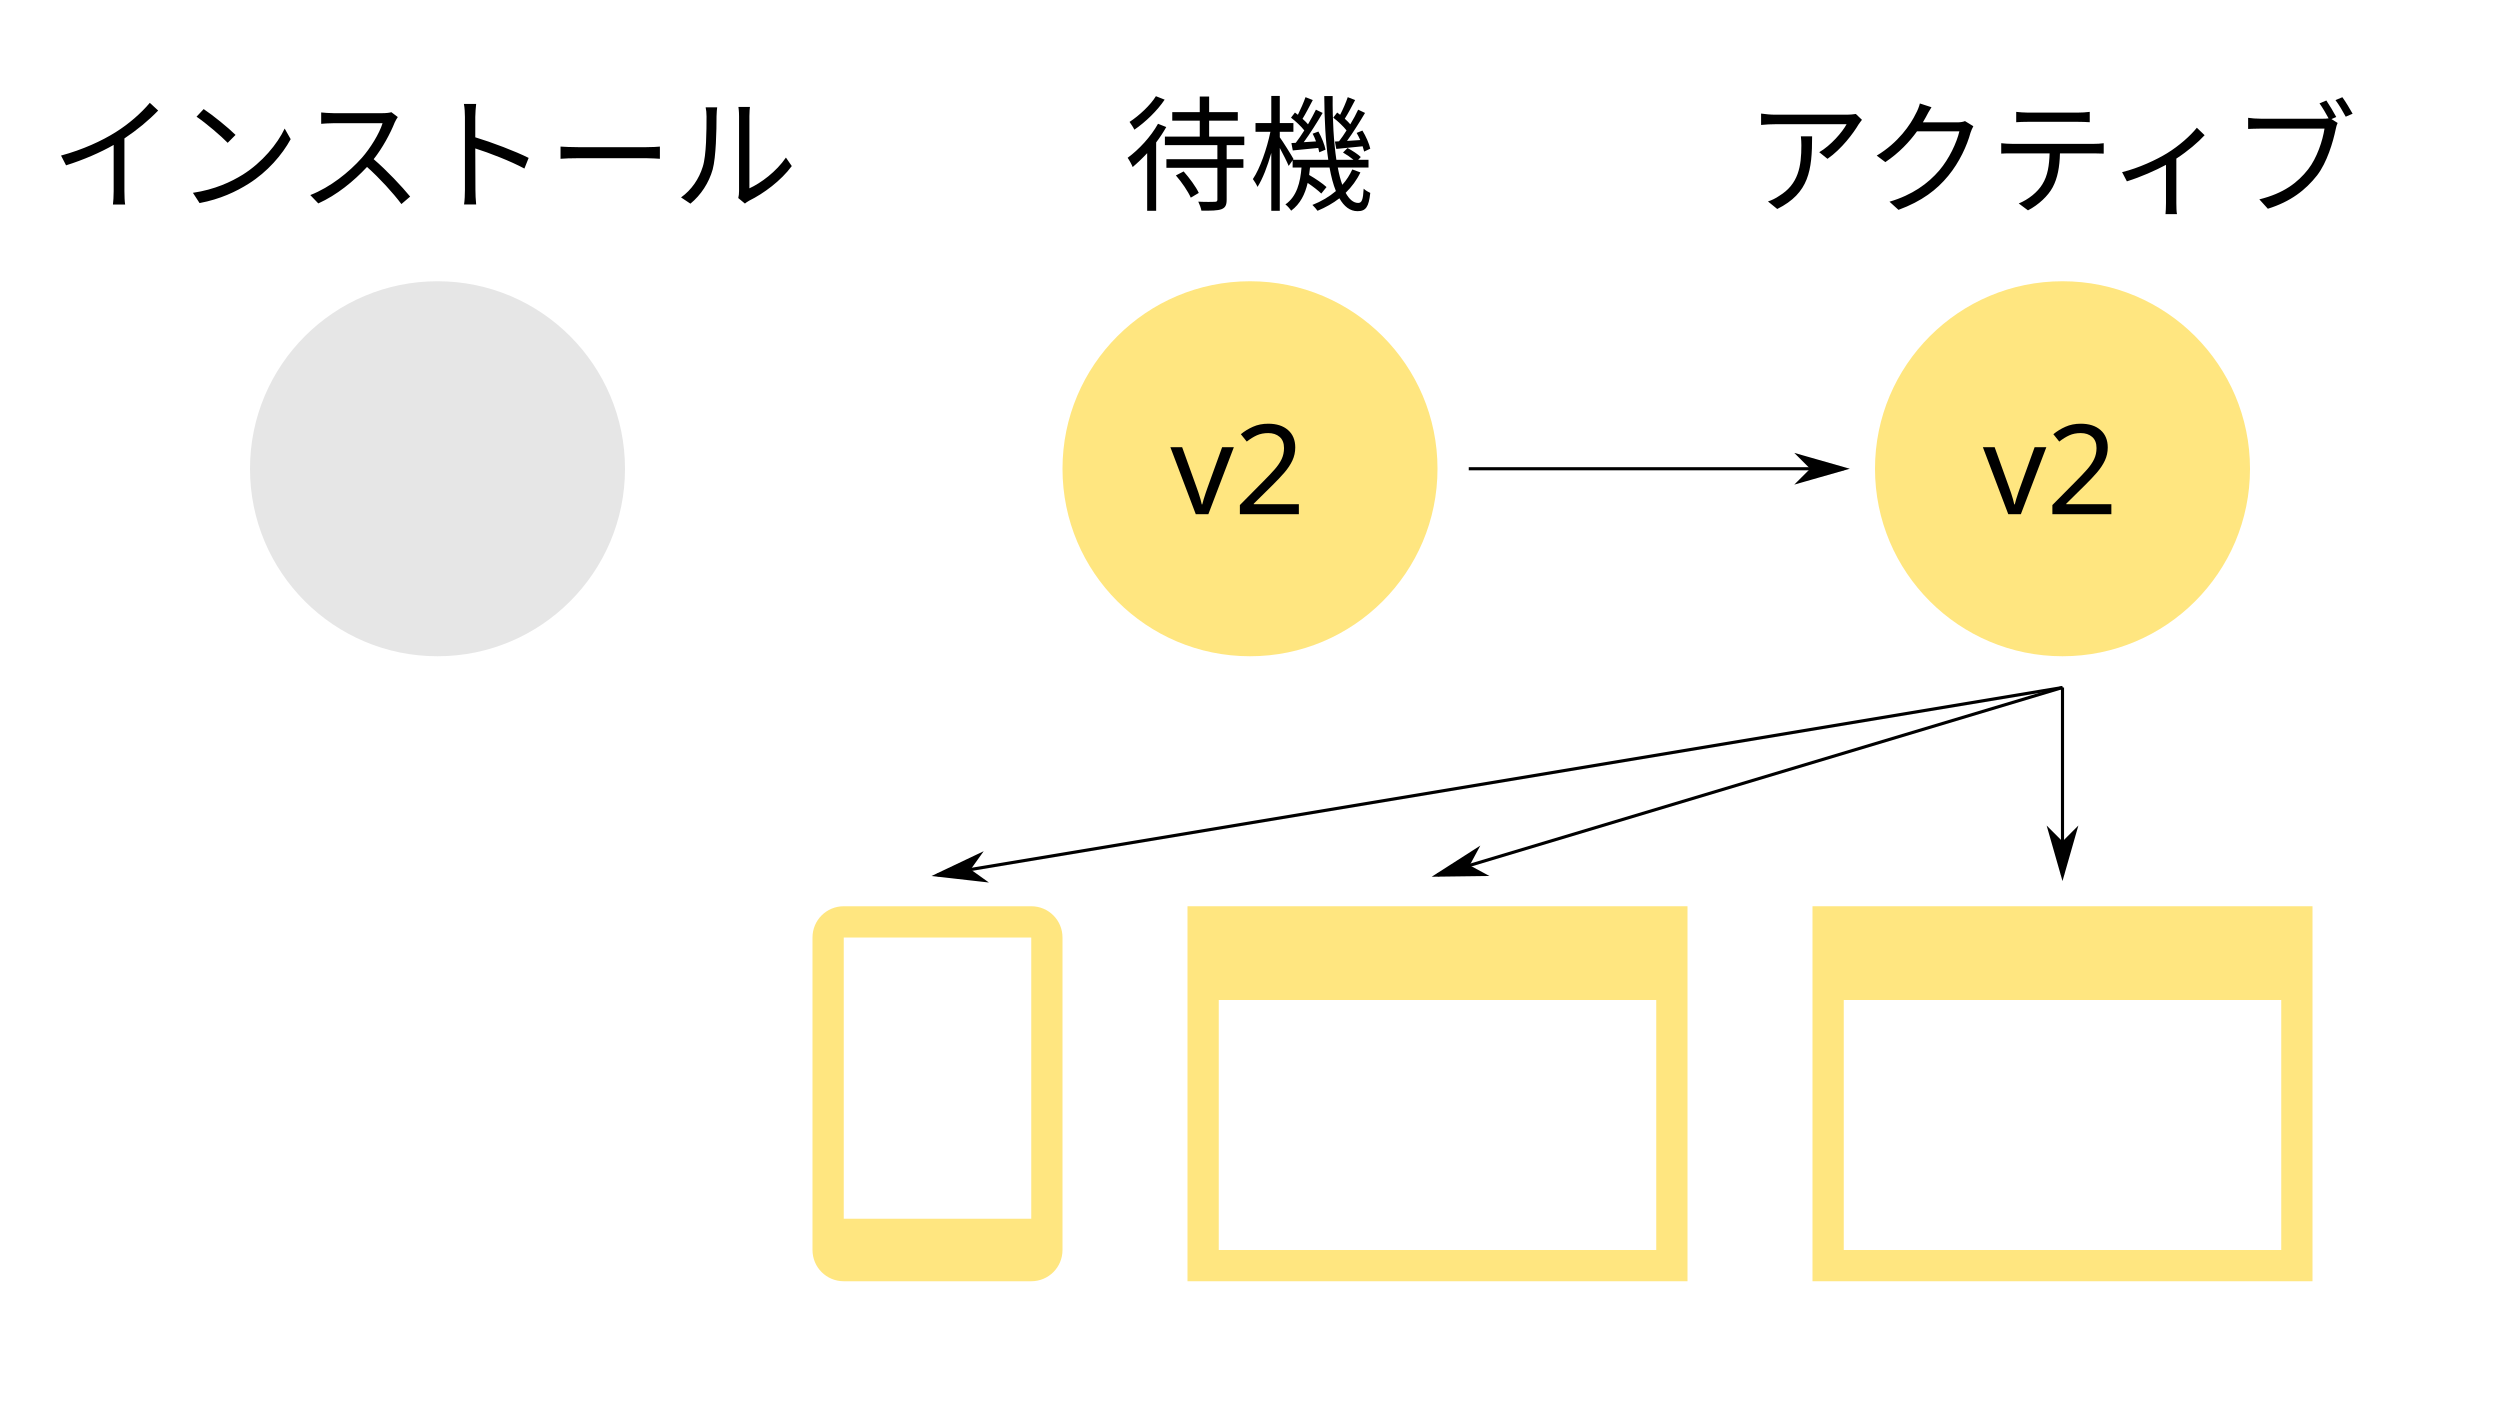
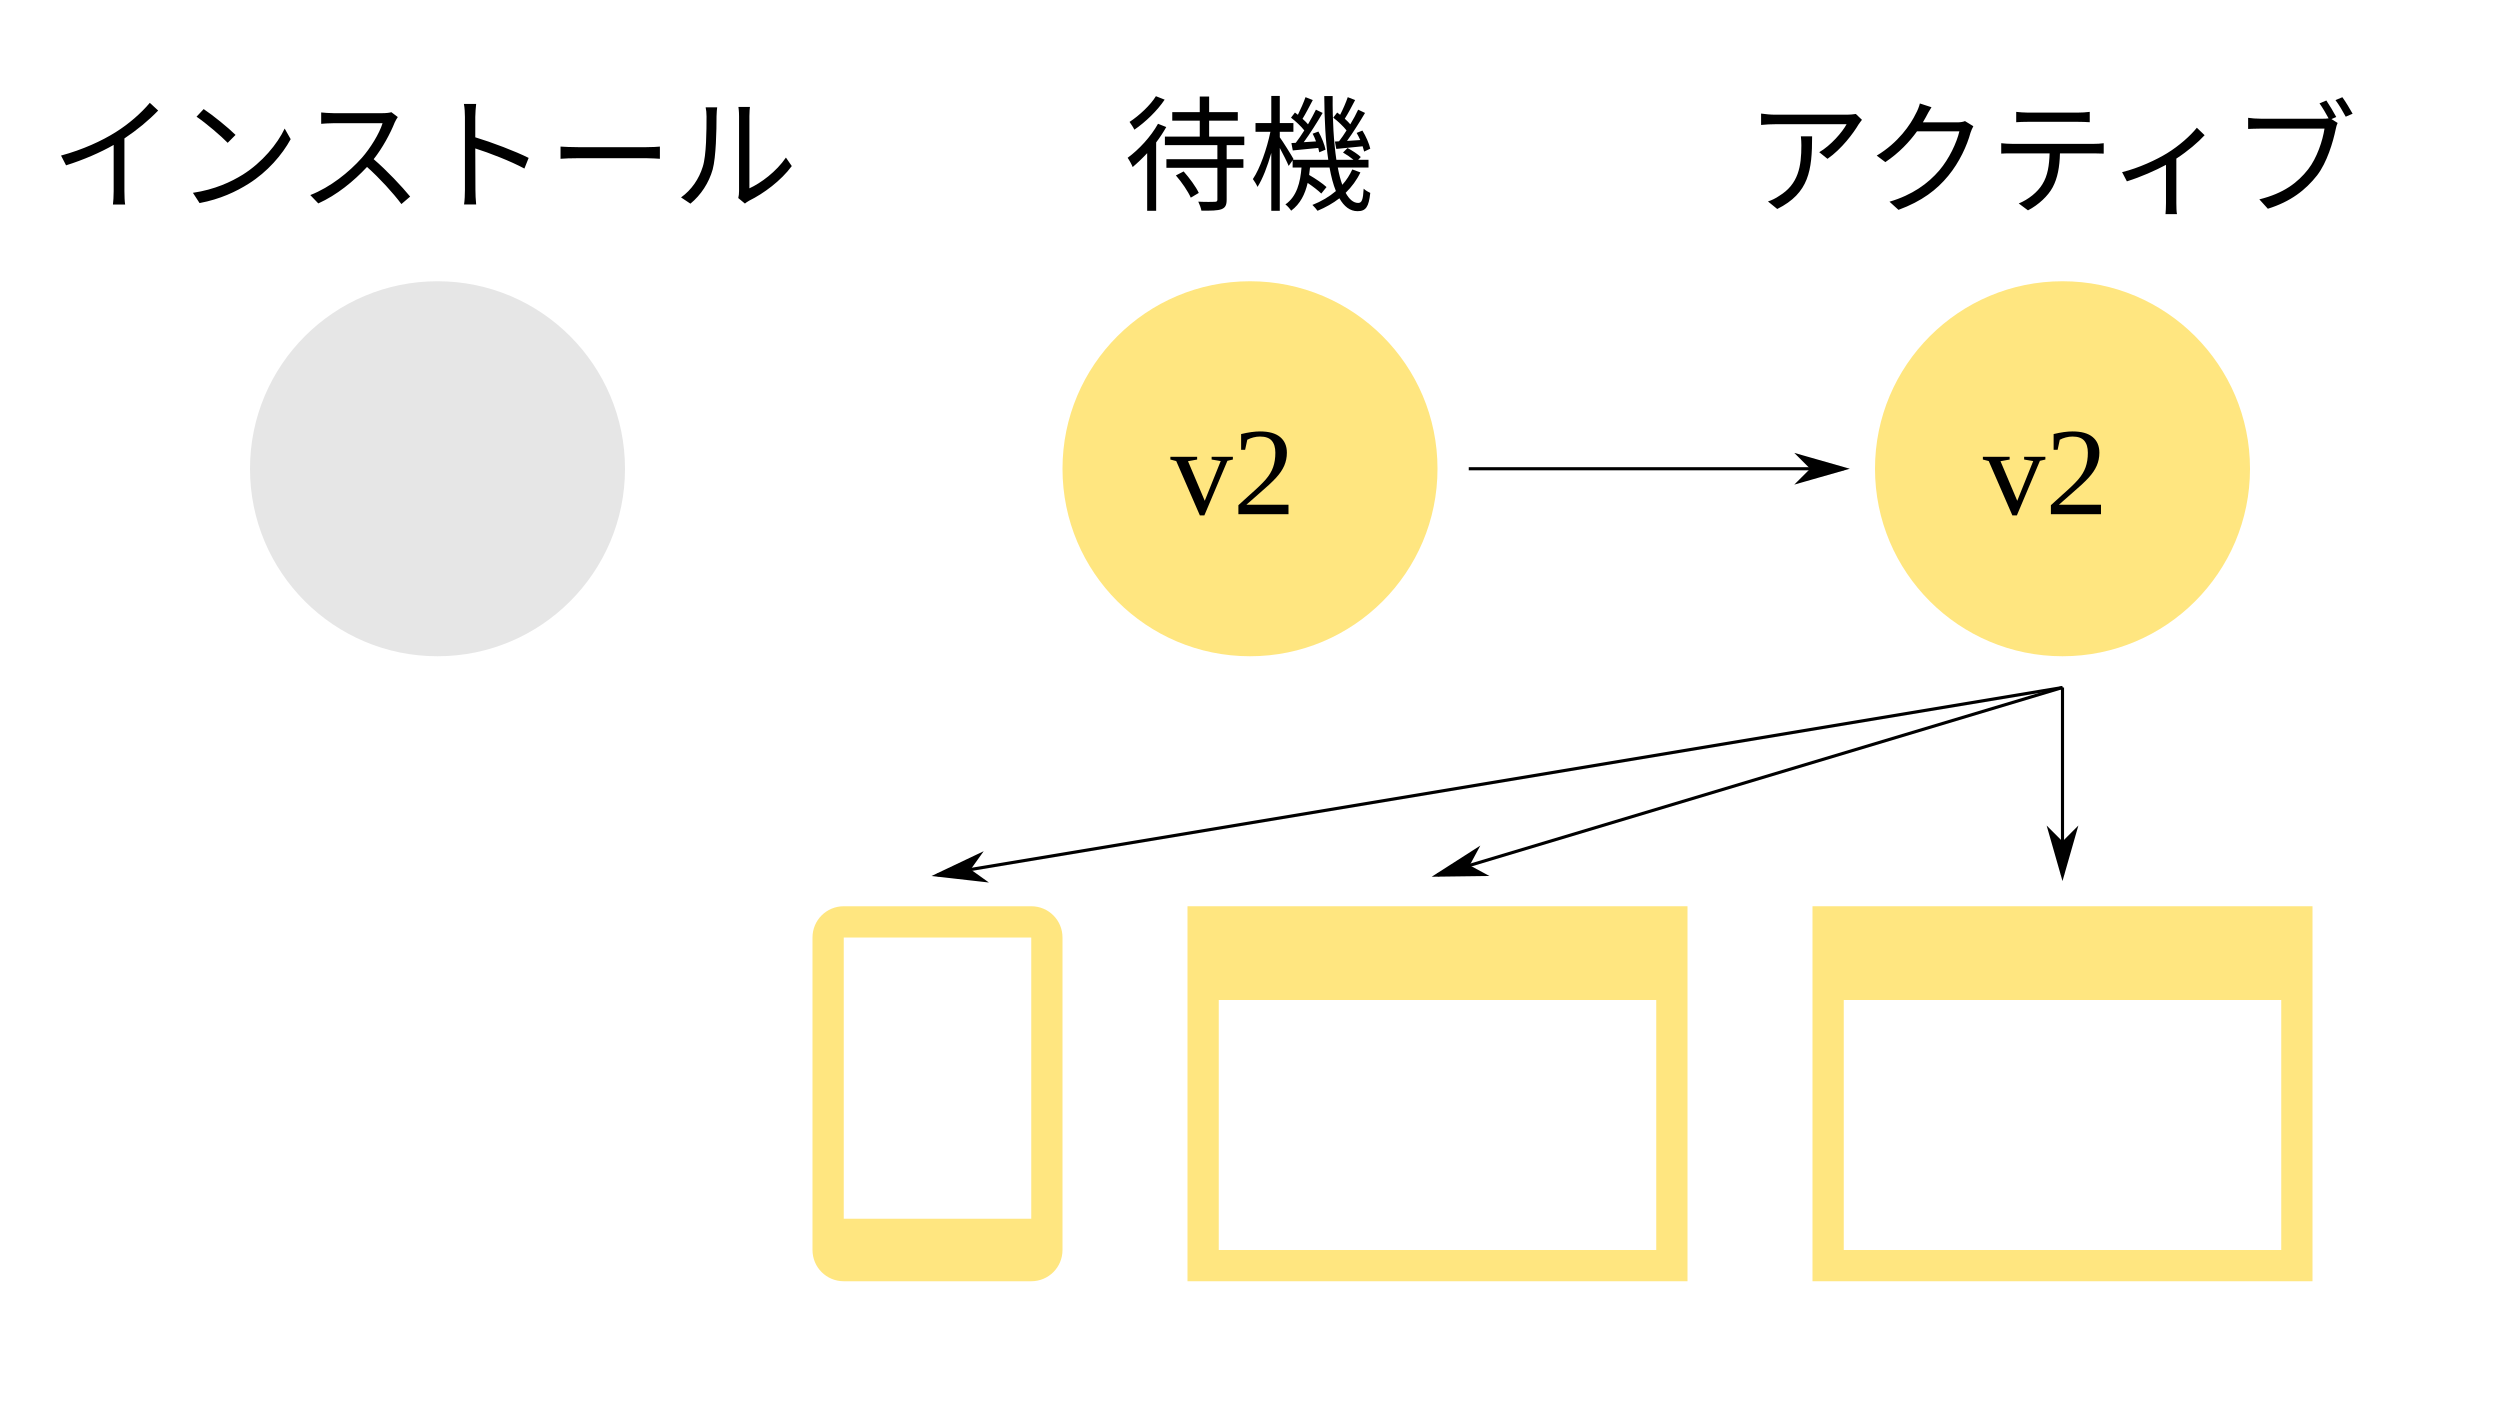
- <svg xmlns="http://www.w3.org/2000/svg" version="1.1" id="svg2" viewBox="0 0 800 450" height="450" width="800">
+ <svg xmlns="http://www.w3.org/2000/svg" width="800" height="450" viewBox="0 0 800 450" id="svg2" version="1.1">
  <defs id="defs4">
-     <marker style="overflow:visible;" id="marker5110" refX="0.0" refY="0.0" orient="auto">
-       <path transform="scale(0.8) rotate(180) translate(12.5,0)" style="fill-rule:evenodd;stroke:#000000;stroke-width:1pt;stroke-opacity:1;fill:#000000;fill-opacity:1" d="M 0.0,0.0 L 5.0,-5.0 L -12.5,0.0 L 5.0,5.0 L 0.0,0.0 z " id="path5112" />
-     </marker>
-     <marker style="overflow:visible;" id="marker4594" refX="0.0" refY="0.0" orient="auto">
-       <path transform="scale(0.8) rotate(180) translate(12.5,0)" style="fill-rule:evenodd;stroke:#000000;stroke-width:1pt;stroke-opacity:1;fill:#000000;fill-opacity:1" d="M 0.0,0.0 L 5.0,-5.0 L -12.5,0.0 L 5.0,5.0 L 0.0,0.0 z " id="path4596" />
-     </marker>
-     <marker orient="auto" refY="0.0" refX="0.0" id="marker4456" style="overflow:visible;">
-       <path id="path4458" d="M 0.0,0.0 L 5.0,-5.0 L -12.5,0.0 L 5.0,5.0 L 0.0,0.0 z " style="fill-rule:evenodd;stroke:#000000;stroke-width:1pt;stroke-opacity:1;fill:#000000;fill-opacity:1" transform="scale(0.8) rotate(180) translate(12.5,0)" />
-     </marker>
-     <marker style="overflow:visible;" id="Arrow1Lend" refX="0.0" refY="0.0" orient="auto">
-       <path transform="scale(0.8) rotate(180) translate(12.5,0)" style="fill-rule:evenodd;stroke:#000000;stroke-width:1pt;stroke-opacity:1;fill:#000000;fill-opacity:1" d="M 0.0,0.0 L 5.0,-5.0 L -12.5,0.0 L 5.0,5.0 L 0.0,0.0 z " id="path4181" />
+     <marker orient="auto" refY="0.0" refX="0.0" id="Arrow1Lend" style="overflow:visible;">
+       <path id="path4181" d="M 0.0,0.0 L 5.0,-5.0 L -12.5,0.0 L 5.0,5.0 L 0.0,0.0 z " style="fill-rule:evenodd;stroke:#000000;stroke-width:1pt;stroke-opacity:1;fill:#000000;fill-opacity:1" transform="scale(0.8) rotate(180) translate(12.5,0)" />
    </marker>
  </defs>
  <g id="layer1" />
- 
- 
- 
- "&gt;
-     <circle r="60" cy="150" cx="140" id="path4138" style="fill:#e6e6e6;fill-opacity:1;stroke:none;stroke-width:20;stroke-linecap:round;stroke-linejoin:round;stroke-miterlimit:4;stroke-dasharray:none;stroke-dashoffset:0;stroke-opacity:1" />
-   <circle style="fill:#ffe680;fill-opacity:1;stroke:none;stroke-width:20;stroke-linecap:round;stroke-linejoin:round;stroke-miterlimit:4;stroke-dasharray:none;stroke-dashoffset:0;stroke-opacity:1" id="circle4140" cx="400" cy="150" r="60" />
-   <circle r="60" cy="150" cx="660" id="circle4142" style="fill:#ffe680;fill-opacity:1;stroke:none;stroke-width:20;stroke-linecap:round;stroke-linejoin:round;stroke-miterlimit:4;stroke-dasharray:none;stroke-dashoffset:0;stroke-opacity:1" />
-   <text id="text4144" y="64.219" x="16.094" style="font-style:normal;font-weight:normal;font-size:40px;line-height:125%;font-family:sans-serif;letter-spacing:0px;word-spacing:0px;fill:#000000;fill-opacity:1;stroke:none;stroke-width:1px;stroke-linecap:butt;stroke-linejoin:miter;stroke-opacity:1" xml:space="preserve">
-     <tspan id="tspan4148" y="64.219" x="16.094">インストール</tspan>
+   <circle style="fill:#e6e6e6" id="path4138" cx="140" cy="150" r="60" />
+   <circle r="60" cy="150" cx="400" id="circle4140" style="fill:#ffe680" />
+   <circle style="fill:#ffe680" id="circle4142" cx="660" cy="150" r="60" />
+   <text xml:space="preserve" style="font-size:40px" x="16.094" y="64.219" id="text4144">
+     <tspan x="16.094" y="64.219" id="tspan4148">インストール</tspan>
  </text>
-   <text xml:space="preserve" style="font-style:normal;font-weight:normal;font-size:40px;line-height:125%;font-family:sans-serif;letter-spacing:0px;word-spacing:0px;fill:#000000;fill-opacity:1;stroke:none;stroke-width:1px;stroke-linecap:butt;stroke-linejoin:miter;stroke-opacity:1" x="359.688" y="64.297" id="text4152">
-     <tspan x="359.688" y="64.297" id="tspan4154">待機</tspan>
+   <text id="text4152" y="64.297" x="359.688" style="font-size:40px" xml:space="preserve">
+     <tspan id="tspan4154" y="64.297" x="359.688">待機</tspan>
  </text>
-   <text id="text4156" y="65.391" x="558.594" style="font-style:normal;font-weight:normal;font-size:40px;line-height:125%;font-family:sans-serif;letter-spacing:0px;word-spacing:0px;fill:#000000;fill-opacity:1;stroke:none;stroke-width:1px;stroke-linecap:butt;stroke-linejoin:miter;stroke-opacity:1" xml:space="preserve">
-     <tspan id="tspan4158" y="65.391" x="558.594">アクティブ</tspan>
+   <text xml:space="preserve" style="font-size:40px" x="558.594" y="65.391" id="text4156">
+     <tspan x="558.594" y="65.391" id="tspan4158">アクティブ</tspan>
  </text>
-   <path id="rect4160" d="m 580,290 0,120 160,0 0,-120 -160,0 z m 10,30 140,0 0,80 -140,0 0,-80 z" style="fill:#ffe680;fill-opacity:1;stroke:none;stroke-width:20;stroke-linecap:round;stroke-linejoin:round;stroke-miterlimit:4;stroke-dasharray:none;stroke-dashoffset:0;stroke-opacity:1" />
- 
- 
- 
- 
-     path
-        id="path4165"
-        d="m 380,892.36216 0,120.00004 160,0 0,-120.00004 -160,0 z m 10,30 140,0 0,80.00004 -140,0 0,-80.00004 z"
-        style="fill:#e6e6e6;fill-opacity:1;stroke:none;stroke-width:20;stroke-linecap:round;stroke-linejoin:round;stroke-miterlimit:4;stroke-dasharray:none;stroke-dashoffset:0;stroke-opacity:1"
-        inkscape:connector-curvature="0" /&gt;
-     <path id="rect4167" d="m 270,290 c -5.54,0 -10,4.46 -10,10 l 0,100 c 0,5.54 4.46,10 10,10 l 60,0 c 5.54,0 10,-4.46 10,-10 l 0,-100 c 0,-5.54 -4.46,-10 -10,-10 l -60,0 z m 0,10 60,0 0,90 -60,0 0,-90 z" style="fill:#ffe680;fill-opacity:1;stroke:none;stroke-width:20;stroke-linecap:round;stroke-linejoin:round;stroke-miterlimit:4;stroke-dasharray:none;stroke-dashoffset:0;stroke-opacity:1" />
-   <path id="path4172" d="m 660,220 0,60" style="fill:none;fill-rule:evenodd;stroke:#000000;stroke-width:1px;stroke-linecap:butt;stroke-linejoin:miter;stroke-opacity:1;marker-end:url(#Arrow1Lend)" />
-   <path style="fill:none;fill-rule:evenodd;stroke:#000000;stroke-width:1px;stroke-linecap:butt;stroke-linejoin:miter;stroke-opacity:1;marker-end:url(#marker4456)" d="m 660,220 -200,60" id="path4454" />
-   <path id="path4592" d="m 660,220 -360,60" style="fill:none;fill-rule:evenodd;stroke:#000000;stroke-width:1px;stroke-linecap:butt;stroke-linejoin:miter;stroke-opacity:1;marker-end:url(#marker4594)" />
-   <path id="path5108" d="m 470,150 120,0" style="fill:none;fill-rule:evenodd;stroke:#000000;stroke-width:1px;stroke-linecap:butt;stroke-linejoin:miter;stroke-opacity:1;marker-end:url(#marker5110)" />
-   <path style="fill:#ffe680;fill-opacity:1;stroke:none;stroke-width:20;stroke-linecap:round;stroke-linejoin:round;stroke-miterlimit:4;stroke-dasharray:none;stroke-dashoffset:0;stroke-opacity:1" d="m 380,290 0,120 160,0 0,-120 -160,0 z m 10,30 140,0 0,80 -140,0 0,-80 z" id="path4376" />
-   <text xml:space="preserve" style="font-style:normal;font-weight:normal;font-size:40px;line-height:125%;font-family:sans-serif;letter-spacing:0px;word-spacing:0px;fill:#000000;fill-opacity:1;stroke:none;stroke-width:1px;stroke-linecap:butt;stroke-linejoin:miter;stroke-opacity:1" x="374.521" y="164.541" id="text4412">
-     <tspan x="374.521" y="164.541" id="tspan4414">v2</tspan>
+   <path style="fill:#ffe680" d="m 580,290 0,120 160,0 0,-120 -160,0 z m 10,30 140,0 0,80 -140,0 0,-80 z" id="rect4160" />
+   <path style="fill:#ffe680" d="m 270,290 c -5.54,0 -10,4.46 -10,10 l 0,100 c 0,5.54 4.46,10 10,10 l 60,0 c 5.54,0 10,-4.46 10,-10 l 0,-100 c 0,-5.54 -4.46,-10 -10,-10 l -60,0 z m 0,10 60,0 0,90 -60,0 0,-90 z" id="rect4167" />
+   <path style="fill:none;fill-rule:evenodd;stroke:#000000;stroke-width:1px;marker-end:url(#Arrow1Lend)" d="m 660,220 0,60" id="path4172" />
+   <path id="path4454" d="m 660,220 -200,60" style="fill:none;fill-rule:evenodd;stroke:#000000;stroke-width:1px;marker-end:url(#Arrow1Lend)" />
+   <path style="fill:none;fill-rule:evenodd;stroke:#000000;stroke-width:1px;marker-end:url(#Arrow1Lend)" d="m 660,220 -360,60" id="path4592" />
+   <path style="fill:none;fill-rule:evenodd;stroke:#000000;stroke-width:1px;marker-end:url(#Arrow1Lend)" d="m 470,150 120,0" id="path5108" />
+   <path id="path4376" d="m 380,290 0,120 160,0 0,-120 -160,0 z m 10,30 140,0 0,80 -140,0 0,-80 z" style="fill:#ffe680" />
+   <text id="text4412" y="164.541" x="374.521" style="font-size:40px">
+     <tspan id="tspan4414" y="164.541" x="374.521">v2</tspan>
  </text>
-   <text id="text4416" y="164.541" x="634.521" style="font-style:normal;font-weight:normal;font-size:40px;line-height:125%;font-family:sans-serif;letter-spacing:0px;word-spacing:0px;fill:#000000;fill-opacity:1;stroke:none;stroke-width:1px;stroke-linecap:butt;stroke-linejoin:miter;stroke-opacity:1" xml:space="preserve">
-     <tspan id="tspan4418" y="164.541" x="634.521">v2</tspan>
+   <text xml:space="preserve" style="font-size:40px" x="634.521" y="164.541" id="text4416">
+     <tspan x="634.521" y="164.541" id="tspan4418">v2</tspan>
  </text>
</svg>
